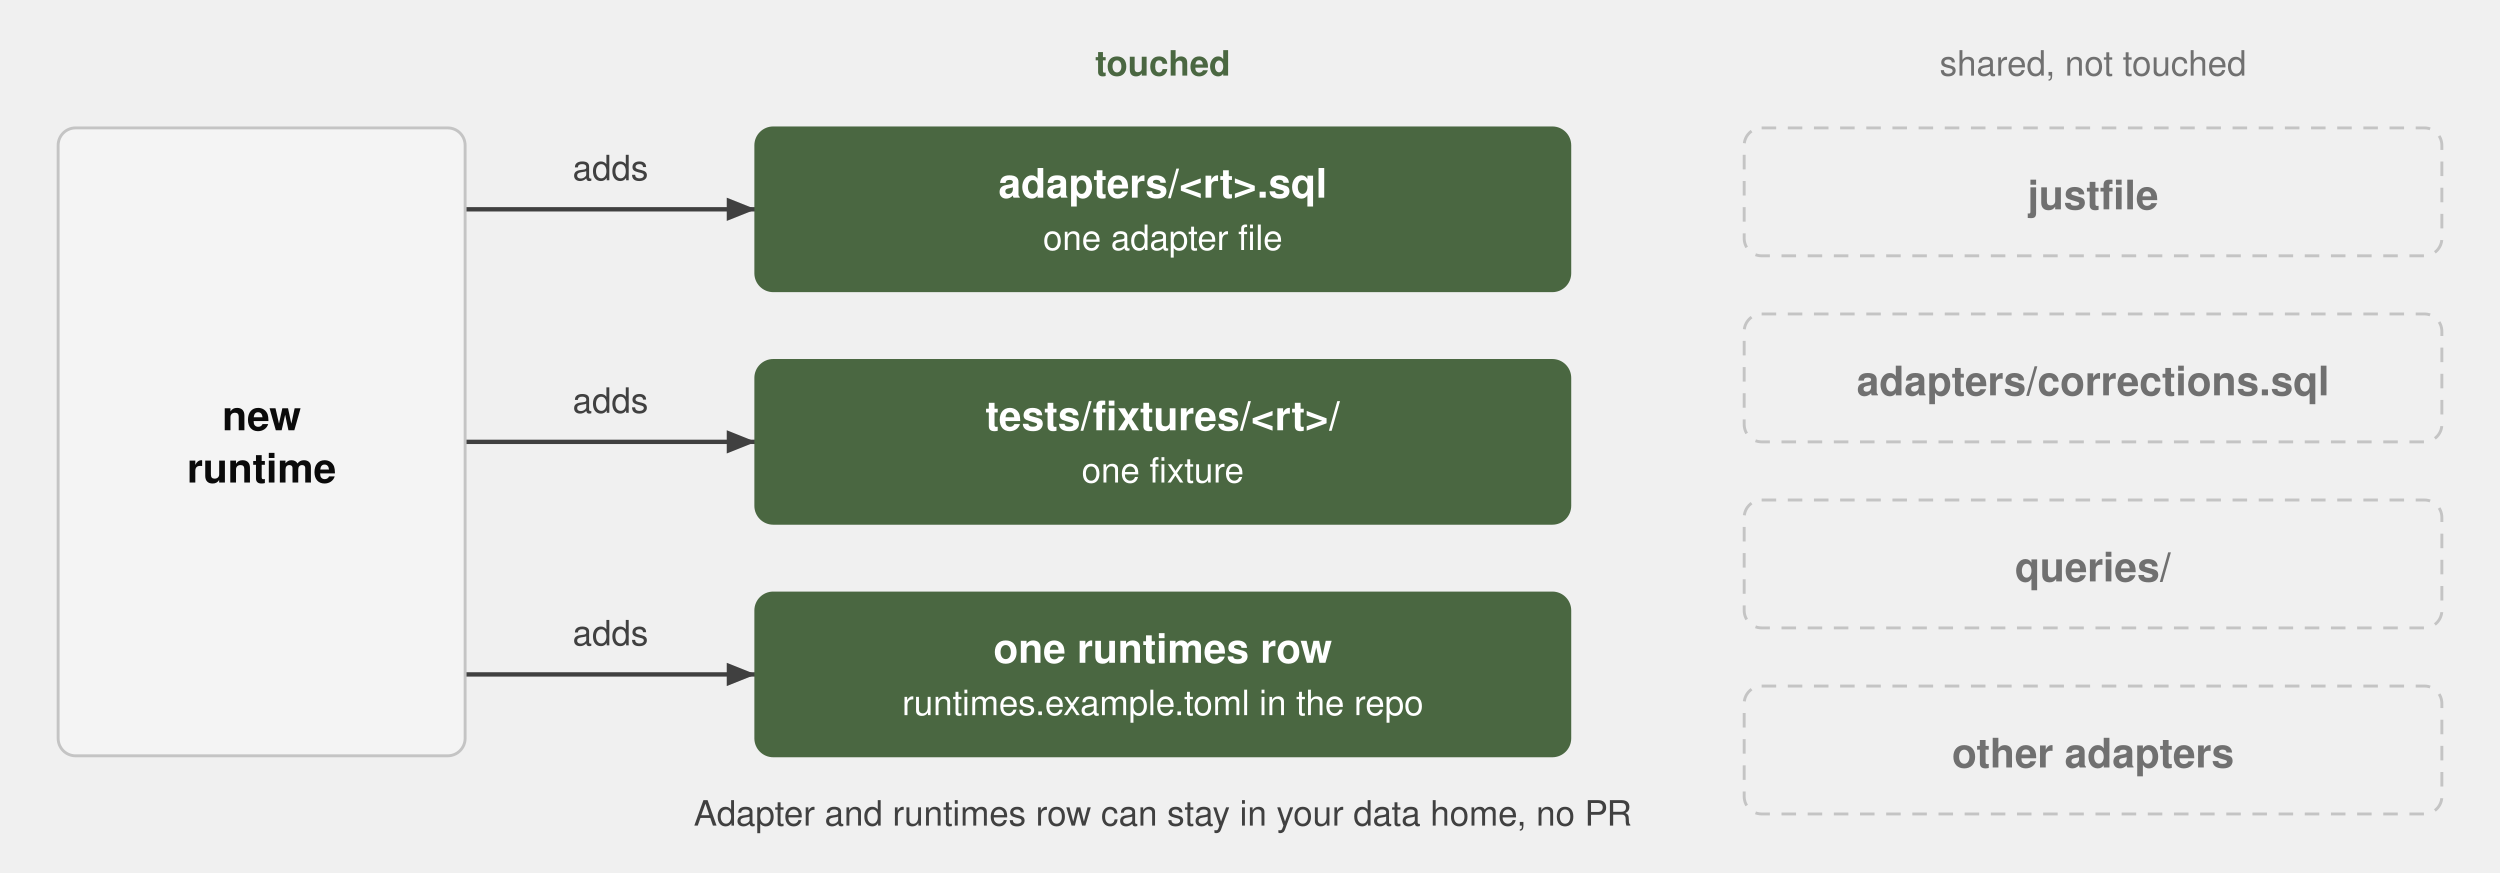
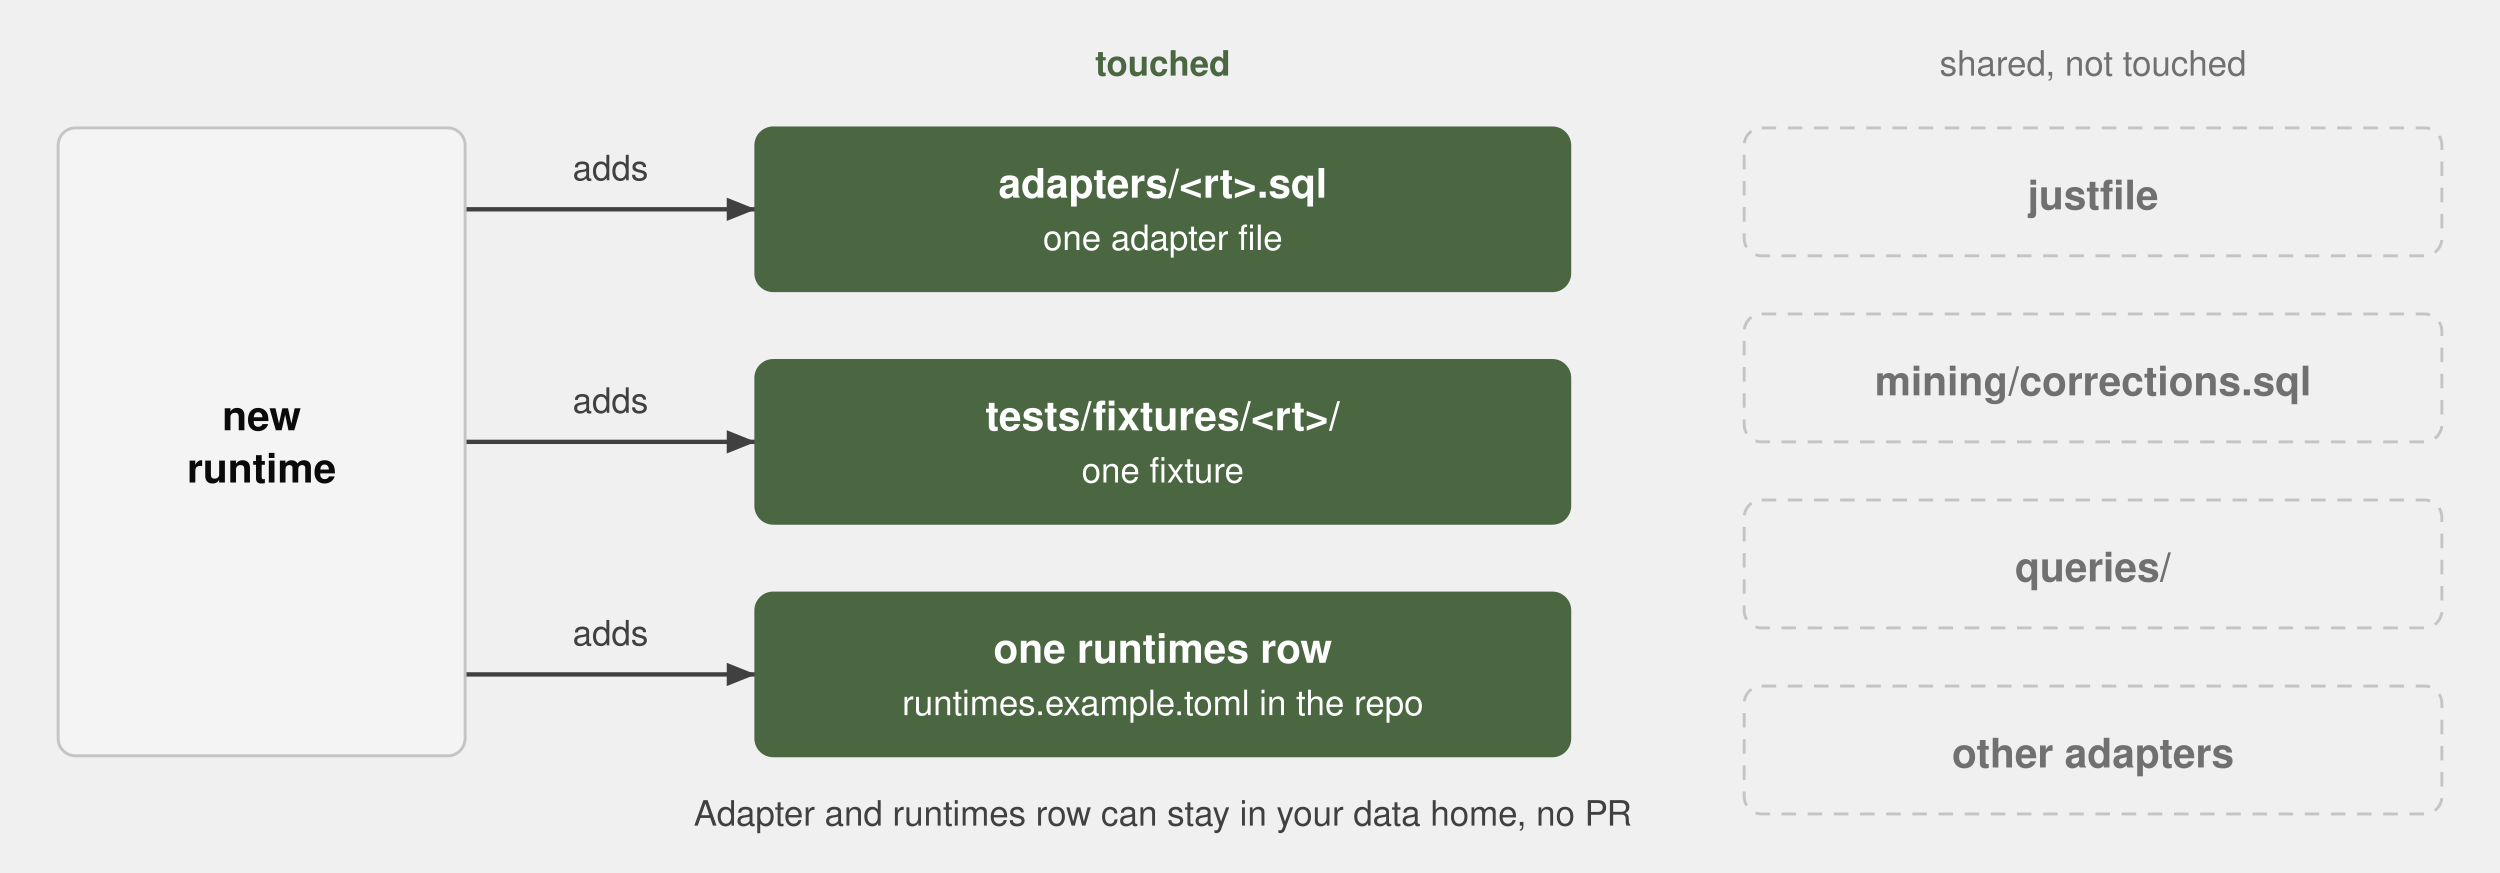
<svg xmlns="http://www.w3.org/2000/svg" viewBox="0 0 860 300" width="860" height="300" role="img" aria-labelledby="rt-t">
  <style>
    svg { font-family: system-ui, -apple-system, "Segoe UI", Helvetica, Arial, sans-serif; }
    .box { fill: #f4f4f4; stroke: #c4c4c4; stroke-width: 1; }
    .acc { fill: #4a6741; stroke: #4a6741; }
    .dim { fill: none; stroke: #c4c4c4; stroke-width: 1; stroke-dasharray: 5 4; }
    .zone { fill: none; stroke: #4a6741; stroke-width: 1.5; stroke-dasharray: 6 4; }
    .nm { font-size: 14px; font-weight: 600; fill: #0a0a0a; }
    .sub { font-size: 12px; fill: #707070; }
    .lbl { font-size: 12px; fill: #404040; }
    .anm { font-size: 14px; font-weight: 600; fill: #ffffff; }
    .asub { font-size: 12px; fill: #ffffff; }
    .gnm { font-size: 14px; font-weight: 600; fill: #707070; }
    .ln { fill: none; stroke: #404040; stroke-width: 1.5; }
    .ah { fill: #404040; }
    .zl { font-size: 12px; font-weight: 600; fill: #4a6741; }
    @media (prefers-color-scheme: dark) {
      .box { fill: #242426; stroke: #48484a; }
      .acc { fill: #6aaa58; stroke: #6aaa58; }
      .dim { stroke: #48484a; }
      .zone { stroke: #6aaa58; }
      .nm { fill: #f2f2f7; }
      .sub { fill: #8e8e93; }
      .lbl { fill: #aeaeb2; }
      .anm { fill: #1c1c1e; }
      .asub { fill: #1c1c1e; }
      .gnm { fill: #8e8e93; }
      .ln { stroke: #aeaeb2; }
      .ah { fill: #aeaeb2; }
      .zl { fill: #6aaa58; }
    }
  </style>
  <defs>
    <marker id="rt-ar" markerUnits="userSpaceOnUse" markerWidth="10" markerHeight="8" refX="10" refY="4" orient="auto">
      <path class="ah" d="M0,0 L10,4 L0,8 Z" />
    </marker>
  </defs>
  <text class="zl" x="400" y="26" text-anchor="middle">touched</text>
  <text class="sub" x="720" y="26" text-anchor="middle">shared, not touched</text>
  <path class="ln" d="M160,72 H260" marker-end="url(#rt-ar)" />
  <path class="ln" d="M160,152 H260" marker-end="url(#rt-ar)" />
  <path class="ln" d="M160,232 H260" marker-end="url(#rt-ar)" />
  <text class="lbl" x="210" y="62" text-anchor="middle">adds</text>
  <text class="lbl" x="210" y="142" text-anchor="middle">adds</text>
  <text class="lbl" x="210" y="222" text-anchor="middle">adds</text>
  <rect class="box" x="20" y="44" width="140" height="216" rx="6" />
  <text class="nm" x="90" y="148" text-anchor="middle">new</text>
  <text class="nm" x="90" y="166" text-anchor="middle">runtime</text>
  <rect class="acc" x="260" y="44" width="280" height="56" rx="6" />
  <text class="anm" x="400" y="68" text-anchor="middle">adapters/&lt;rt&gt;.sql</text>
  <text class="asub" x="400" y="86" text-anchor="middle">one adapter file</text>
  <rect class="acc" x="260" y="124" width="280" height="56" rx="6" />
  <text class="anm" x="400" y="148" text-anchor="middle">tests/fixtures/&lt;rt&gt;/</text>
  <text class="asub" x="400" y="166" text-anchor="middle">one fixture</text>
  <rect class="acc" x="260" y="204" width="280" height="56" rx="6" />
  <text class="anm" x="400" y="228" text-anchor="middle">one runtimes row</text>
  <text class="asub" x="400" y="246" text-anchor="middle">runtimes.example.toml in the repo</text>
  <rect class="dim" x="600" y="44" width="240" height="44" rx="6" />
  <text class="gnm" x="720" y="72" text-anchor="middle">justfile</text>
  <rect class="dim" x="600" y="108" width="240" height="44" rx="6" />
-   <text class="gnm" x="720" y="136" text-anchor="middle">adapters/corrections.sql</text>
+   <text class="gnm" x="720" y="136" text-anchor="middle">mining/corrections.sql</text>
  <rect class="dim" x="600" y="172" width="240" height="44" rx="6" />
  <text class="gnm" x="720" y="200" text-anchor="middle">queries/</text>
  <rect class="dim" x="600" y="236" width="240" height="44" rx="6" />
  <text class="gnm" x="720" y="264" text-anchor="middle">other adapters</text>
  <text class="lbl" x="400" y="284" text-anchor="middle">Adapter and runtimes row can stay in your data home, no PR</text>
</svg>
